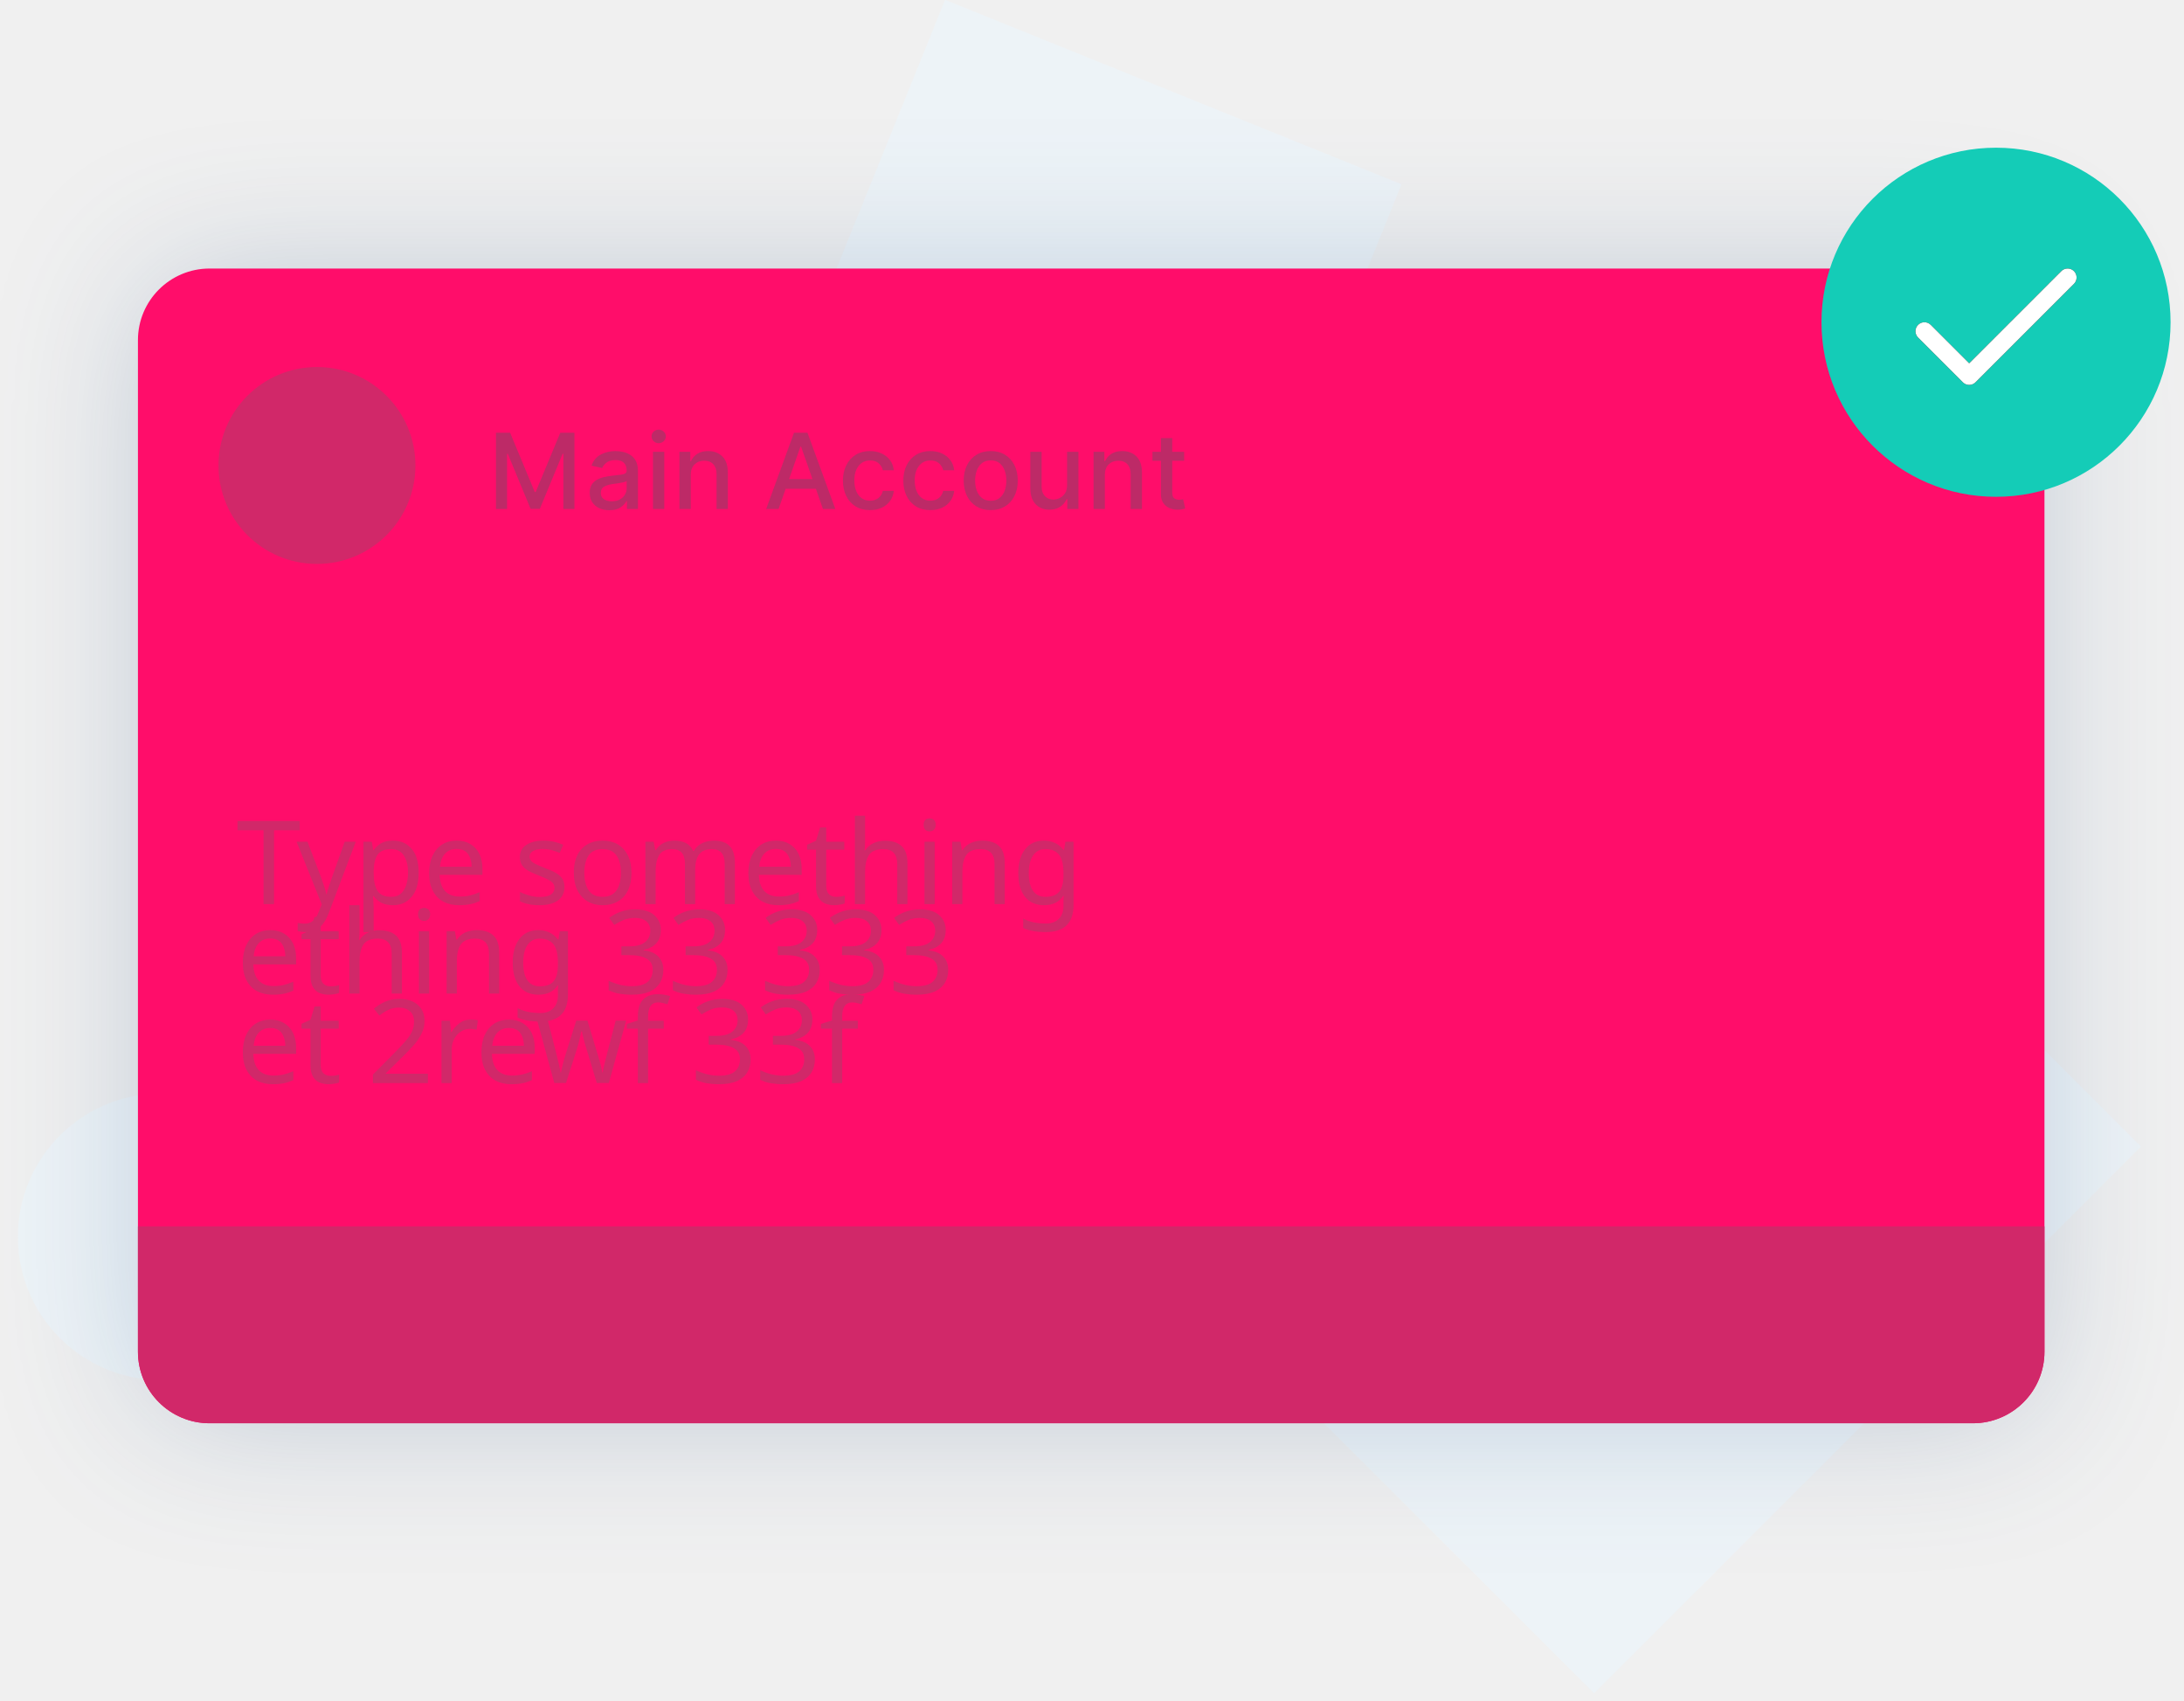
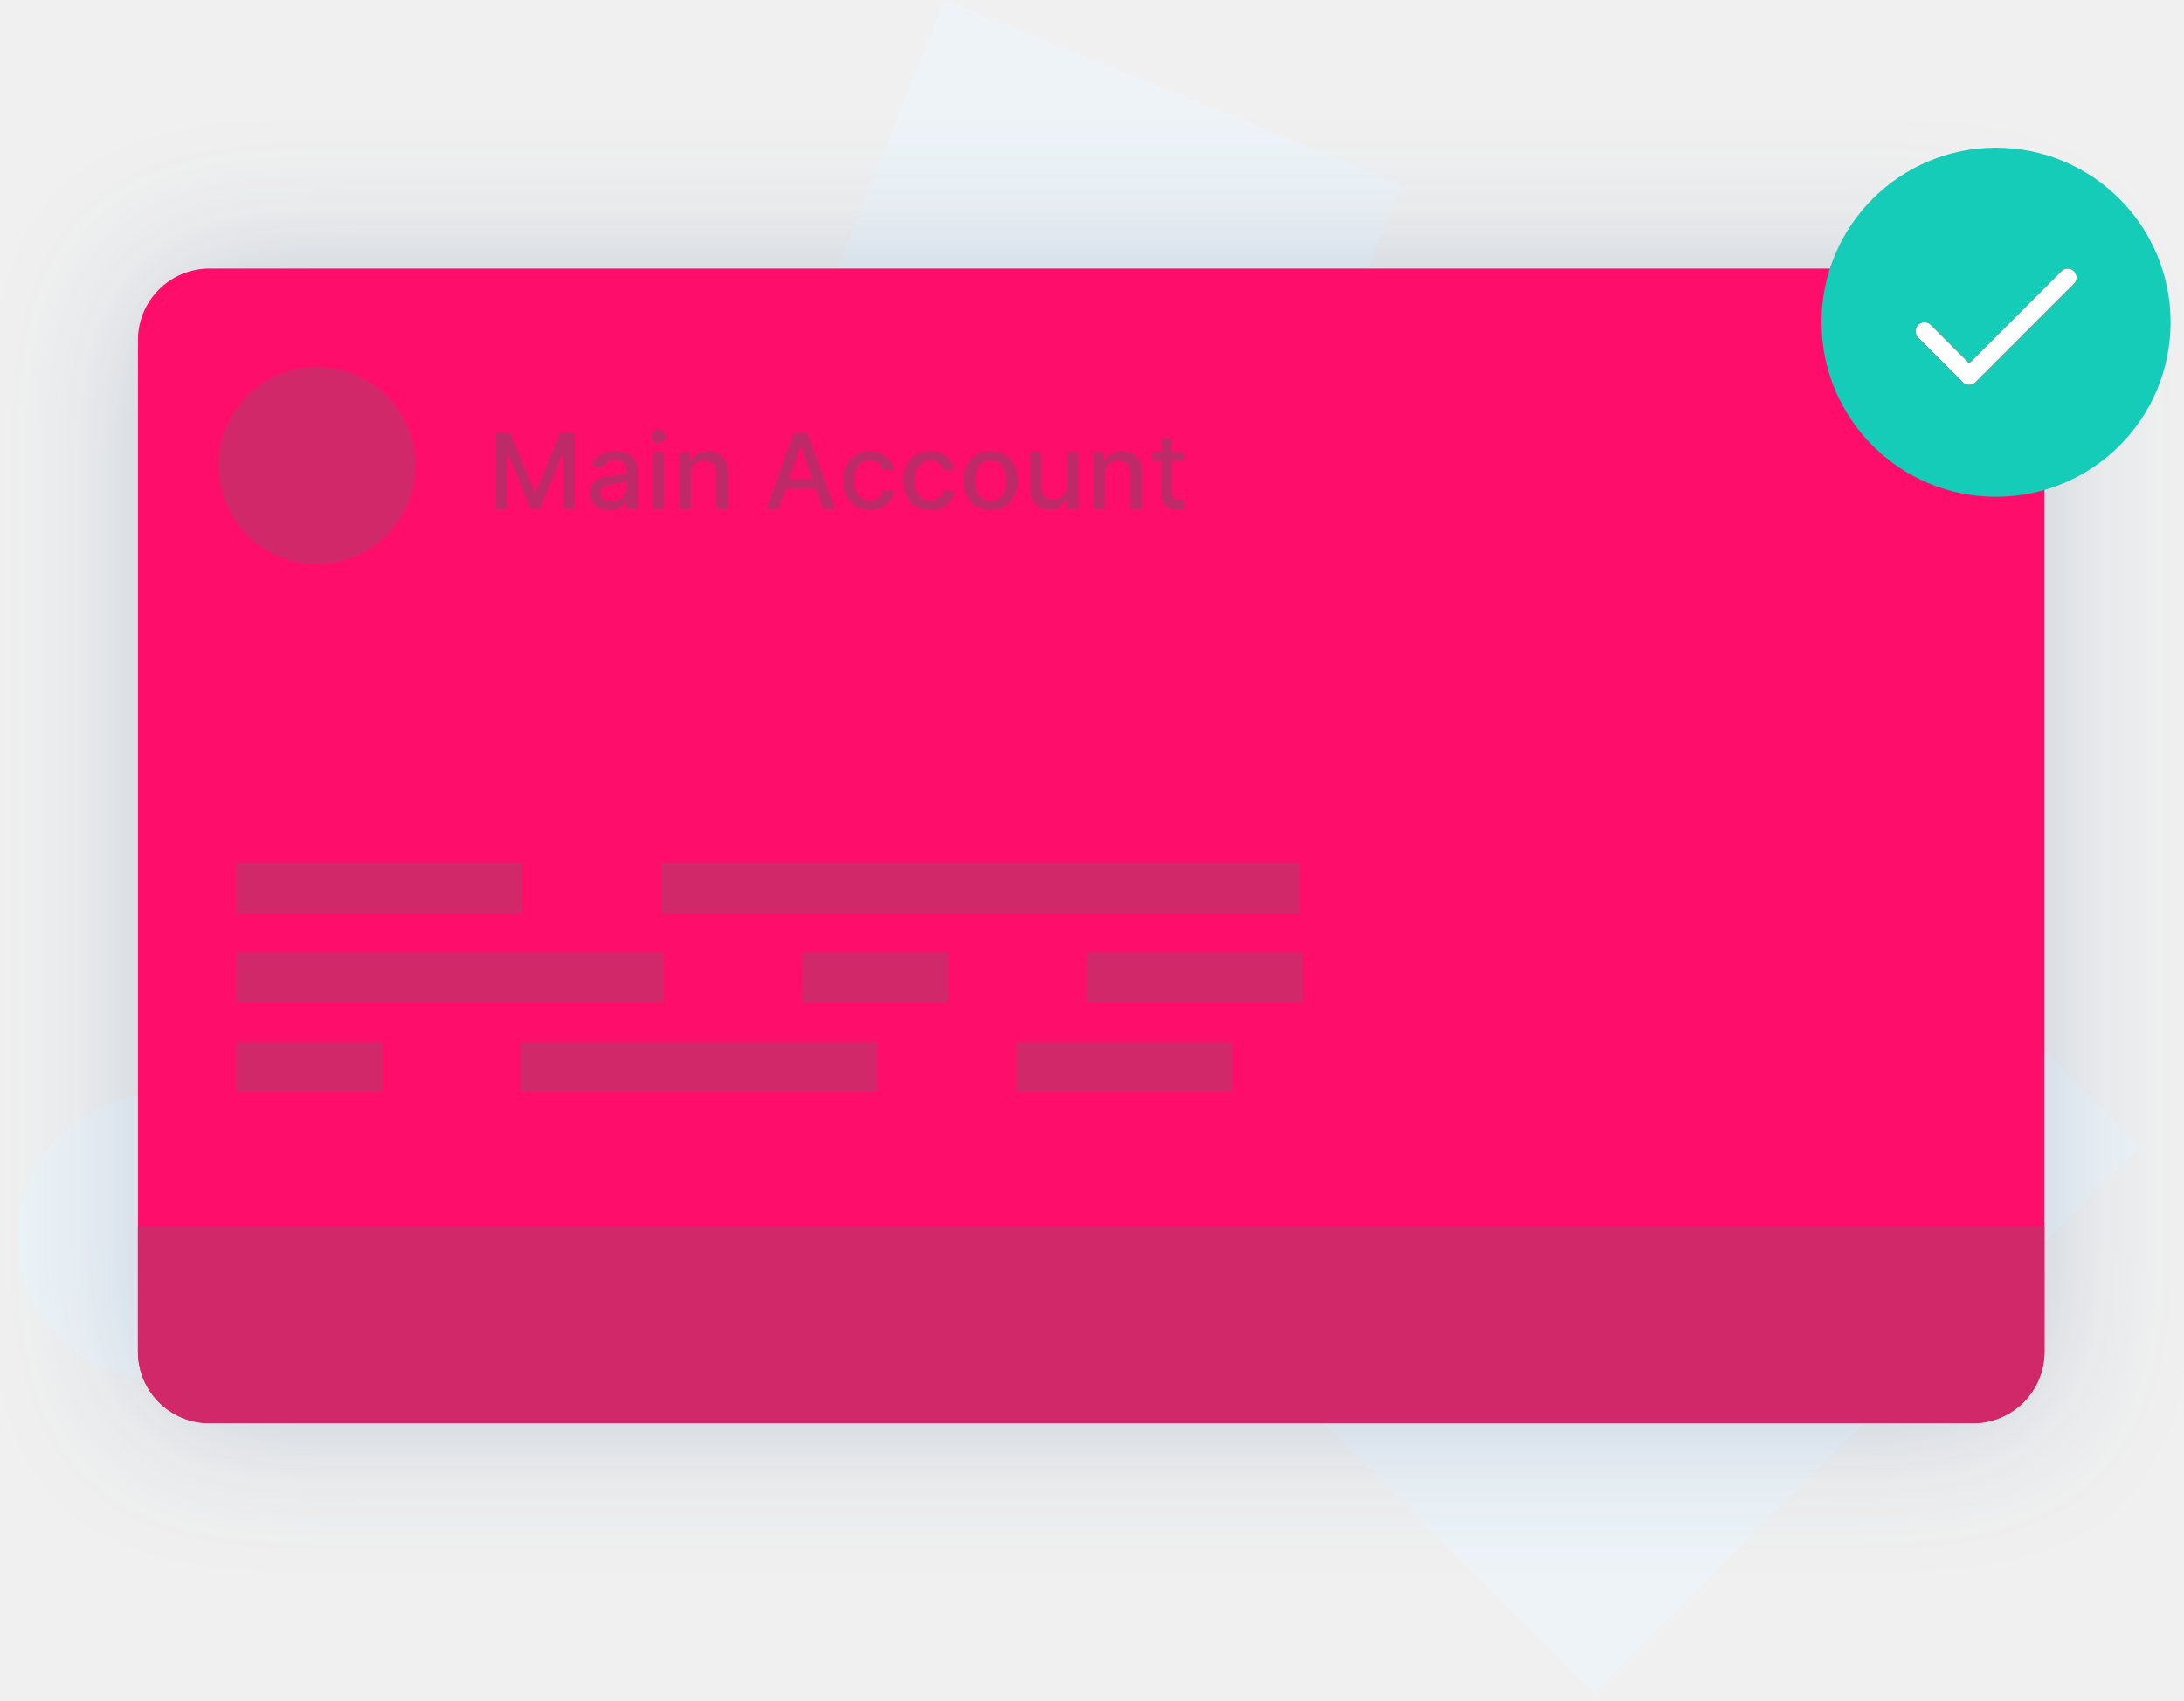
<svg xmlns="http://www.w3.org/2000/svg" xmlns:xlink="http://www.w3.org/1999/xlink" viewBox="0 0 244 190" version="1.1">
  <defs>
    <path d="M8.411,0 L205.411,0 C209.829,-8.11624501e-16 213.411,3.582 213.411,8 L213.411,121 C213.411,125.418 209.829,129 205.411,129 L8.411,129 C3.993,129 0.411,125.418 0.411,121 L0.411,8 C0.411,3.582 3.993,8.11624501e-16 8.411,0 Z" id="path-1" />
    <filter x="-11.3%" y="-18.6%" width="122.5%" height="137.2%" filterUnits="objectBoundingBox" id="filter-2">
      <feOffset dx="0" dy="0" in="SourceAlpha" result="shadowOffsetOuter1" />
      <feGaussianBlur stdDeviation="8" in="shadowOffsetOuter1" result="shadowBlurOuter1" />
      <feColorMatrix values="0 0 0 0 0.106   0 0 0 0 0.267   0 0 0 0 0.475  0 0 0 0.2 0" type="matrix" in="shadowBlurOuter1" />
    </filter>
    <path d="M4.707,12.293 C4.317,11.902 3.683,11.902 3.293,12.293 C2.902,12.683 2.902,13.317 3.293,13.707 L8.293,18.707 C8.683,19.098 9.317,19.098 9.707,18.707 L20.707,7.707 C21.098,7.317 21.098,6.683 20.707,6.293 C20.317,5.902 19.683,5.902 19.293,6.293 L9,16.586 L4.707,12.293 Z" id="path-3" />
  </defs>
  <g id="BaseApp-0.6.x" stroke="none" stroke-width="1" fill="none" fill-rule="evenodd">
    <g id="v0.6.x-00.51-Disclaimer" transform="translate(-66, -134)">
      <g id="Group-4" transform="translate(16, 91)">
        <g id="Account-card" transform="translate(52, 42.28133)">
          <circle id="Oval" fill="#EDF3F7" cx="16" cy="138.885" r="16" />
          <polygon id="Rectangle" fill="#EDF3F7" transform="translate(176.094, 128.8019) rotate(45) translate(-176.094, -128.8019) " points="132.902 85.61 219.294 85.602 219.286 171.994 132.894 172.002" />
          <rect id="Rectangle-Copy" fill="#EDF3F7" transform="translate(118.7813, 36.5) rotate(22) translate(-118.7813, -36.5) " x="91.281" y="9" width="55" height="55" />
          <g id="Group-16" transform="translate(13, 30.71867)">
            <g id="Rectangle-3-Copy-16">
              <use fill="black" fill-opacity="1" filter="url(#filter-2)" xlink:href="#path-1" />
              <use fill="#FF0D6A" fill-rule="evenodd" xlink:href="#path-1" />
            </g>
            <path d="M0.411,107 L213.411,107 L213.411,121 C213.411,125.418 209.829,129 205.411,129 L8.411,129 C3.993,129 0.411,125.418 0.411,121 L0.411,107 Z" id="Rectangle-3-Copy-25" fill="#D12869" />
            <circle id="Oval-9" fill="#D12869" cx="20.411" cy="22" r="11" />
            <path d="M40.411,18.345 L41.993,18.345 L44.743,24.963 L44.845,24.963 L47.595,18.345 L49.177,18.345 L49.177,26.859 L47.937,26.859 L47.937,20.698 L47.857,20.698 L45.309,26.846 L44.279,26.846 L41.731,20.694 L41.651,20.694 L41.651,26.859 L40.411,26.859 L40.411,18.345 Z M53.075,27 C52.664,27 52.294,26.925 51.963,26.776 C51.633,26.626 51.371,26.406 51.176,26.117 C50.982,25.827 50.885,25.473 50.885,25.055 C50.885,24.691 50.956,24.394 51.098,24.161 C51.24,23.928 51.43,23.744 51.668,23.608 C51.906,23.472 52.172,23.37 52.467,23.302 C52.763,23.234 53.064,23.182 53.37,23.146 C53.758,23.102 54.072,23.065 54.313,23.036 C54.553,23.007 54.729,22.959 54.84,22.893 C54.951,22.826 55.007,22.718 55.007,22.569 L55.007,22.539 C55.007,22.176 54.904,21.895 54.697,21.696 C54.49,21.496 54.183,21.396 53.775,21.396 C53.35,21.396 53.016,21.488 52.773,21.671 C52.53,21.854 52.362,22.059 52.269,22.286 L51.084,22.02 C51.295,21.438 51.647,21.021 52.14,20.769 C52.634,20.516 53.173,20.39 53.758,20.39 C54.017,20.39 54.291,20.42 54.581,20.48 C54.87,20.539 55.144,20.649 55.401,20.808 C55.659,20.967 55.868,21.193 56.03,21.484 C56.192,21.775 56.272,22.153 56.272,22.618 L56.272,26.859 L55.041,26.859 L55.041,25.986 L54.99,25.986 C54.869,26.224 54.654,26.453 54.345,26.672 C54.035,26.891 53.612,27 53.075,27 Z M53.349,26.002 C53.701,26.002 54,25.934 54.248,25.799 C54.495,25.663 54.684,25.485 54.815,25.264 C54.946,25.044 55.011,24.808 55.011,24.556 L55.011,23.733 C54.952,23.791 54.823,23.842 54.623,23.886 C54.423,23.931 54.212,23.968 53.99,23.999 C53.768,24.029 53.588,24.054 53.45,24.073 C53.085,24.121 52.772,24.215 52.512,24.358 C52.252,24.501 52.121,24.739 52.121,25.071 C52.121,25.379 52.237,25.611 52.467,25.767 C52.698,25.924 52.992,26.002 53.349,26.002 Z M57.951,26.859 L57.951,20.473 L59.213,20.473 L59.213,26.859 L57.951,26.859 Z M58.588,19.509 C58.369,19.509 58.181,19.435 58.025,19.287 C57.869,19.138 57.791,18.96 57.791,18.752 C57.791,18.545 57.869,18.367 58.025,18.22 C58.181,18.073 58.369,18 58.588,18 C58.805,18 58.992,18.073 59.149,18.22 C59.307,18.367 59.386,18.545 59.386,18.752 C59.386,18.96 59.307,19.138 59.149,19.287 C58.992,19.435 58.805,19.509 58.588,19.509 Z M62.17,23.067 L62.17,26.859 L60.909,26.859 L60.909,20.473 L62.119,20.473 L62.119,21.513 L62.199,21.513 C62.348,21.175 62.583,20.903 62.902,20.698 C63.221,20.493 63.624,20.39 64.11,20.39 C64.774,20.39 65.308,20.594 65.711,21.001 C66.115,21.409 66.317,22.007 66.317,22.797 L66.317,26.859 L65.055,26.859 L65.055,22.947 C65.055,22.484 64.933,22.122 64.688,21.86 C64.444,21.598 64.108,21.467 63.68,21.467 C63.241,21.467 62.88,21.606 62.596,21.885 C62.312,22.163 62.17,22.558 62.17,23.067 Z M71.982,26.859 L70.598,26.859 L73.707,18.345 L75.213,18.345 L78.322,26.859 L76.939,26.859 L76.15,24.606 L72.775,24.606 L71.982,26.859 Z M73.155,23.525 L75.77,23.525 L74.496,19.891 L74.429,19.891 L73.155,23.525 Z M82.195,26.988 C81.568,26.988 81.029,26.847 80.577,26.566 C80.126,26.284 79.779,25.896 79.537,25.4 C79.296,24.903 79.175,24.335 79.175,23.695 C79.175,23.044 79.298,22.47 79.546,21.974 C79.793,21.478 80.143,21.09 80.594,20.81 C81.045,20.53 81.575,20.39 82.182,20.39 C82.675,20.39 83.113,20.48 83.499,20.658 C83.884,20.837 84.195,21.087 84.433,21.409 C84.671,21.73 84.812,22.106 84.857,22.535 L83.629,22.535 C83.562,22.236 83.408,21.978 83.167,21.762 C82.927,21.546 82.606,21.438 82.203,21.438 C81.678,21.438 81.254,21.638 80.932,22.039 C80.61,22.439 80.449,22.982 80.449,23.666 C80.449,24.362 80.607,24.914 80.925,25.323 C81.243,25.731 81.669,25.936 82.203,25.936 C82.563,25.936 82.871,25.839 83.127,25.645 C83.383,25.451 83.551,25.182 83.629,24.838 L84.857,24.838 C84.812,25.251 84.675,25.62 84.448,25.944 C84.22,26.268 83.915,26.523 83.534,26.709 C83.153,26.895 82.707,26.988 82.195,26.988 Z M88.94,26.988 C88.313,26.988 87.774,26.847 87.323,26.566 C86.871,26.284 86.525,25.896 86.283,25.4 C86.041,24.903 85.92,24.335 85.92,23.695 C85.92,23.044 86.044,22.47 86.291,21.974 C86.539,21.478 86.888,21.09 87.339,20.81 C87.791,20.53 88.32,20.39 88.928,20.39 C89.42,20.39 89.859,20.48 90.244,20.658 C90.629,20.837 90.941,21.087 91.178,21.409 C91.416,21.73 91.557,22.106 91.602,22.535 L90.375,22.535 C90.307,22.236 90.153,21.978 89.913,21.762 C89.672,21.546 89.351,21.438 88.949,21.438 C88.423,21.438 87.999,21.638 87.677,22.039 C87.355,22.439 87.194,22.982 87.194,23.666 C87.194,24.362 87.353,24.914 87.671,25.323 C87.988,25.731 88.414,25.936 88.949,25.936 C89.309,25.936 89.617,25.839 89.873,25.645 C90.129,25.451 90.296,25.182 90.375,24.838 L91.602,24.838 C91.557,25.251 91.421,25.62 91.193,25.944 C90.965,26.268 90.661,26.523 90.28,26.709 C89.899,26.895 89.452,26.988 88.94,26.988 Z M95.686,26.988 C95.078,26.988 94.548,26.85 94.095,26.576 C93.643,26.302 93.291,25.917 93.041,25.422 C92.79,24.928 92.665,24.352 92.665,23.695 C92.665,23.033 92.79,22.454 93.041,21.958 C93.291,21.461 93.643,21.076 94.095,20.802 C94.548,20.527 95.078,20.39 95.686,20.39 C96.296,20.39 96.827,20.527 97.278,20.802 C97.73,21.076 98.08,21.461 98.331,21.958 C98.581,22.454 98.706,23.033 98.706,23.695 C98.706,24.352 98.581,24.928 98.331,25.422 C98.08,25.917 97.73,26.302 97.278,26.576 C96.827,26.85 96.296,26.988 95.686,26.988 Z M95.69,25.944 C96.086,25.944 96.413,25.842 96.671,25.636 C96.928,25.431 97.119,25.158 97.244,24.815 C97.37,24.473 97.432,24.098 97.432,23.691 C97.432,23.284 97.37,22.908 97.244,22.564 C97.119,22.221 96.928,21.946 96.671,21.739 C96.413,21.533 96.086,21.43 95.69,21.43 C95.293,21.43 94.966,21.533 94.707,21.739 C94.448,21.946 94.256,22.221 94.129,22.564 C94.003,22.908 93.939,23.284 93.939,23.691 C93.939,24.098 94.003,24.473 94.129,24.815 C94.256,25.158 94.448,25.431 94.707,25.636 C94.966,25.842 95.293,25.944 95.69,25.944 Z M104.216,24.211 L104.216,20.473 L105.481,20.473 L105.481,26.859 L104.241,26.859 L104.241,25.753 L104.173,25.753 C104.024,26.094 103.786,26.377 103.458,26.603 C103.131,26.829 102.724,26.942 102.237,26.942 C101.616,26.942 101.106,26.739 100.708,26.333 C100.31,25.927 100.111,25.327 100.111,24.535 L100.111,20.473 L101.372,20.473 L101.372,24.385 C101.372,24.82 101.495,25.167 101.739,25.424 C101.984,25.682 102.302,25.811 102.693,25.811 C102.929,25.811 103.164,25.753 103.399,25.636 C103.634,25.52 103.83,25.343 103.986,25.106 C104.142,24.87 104.218,24.571 104.216,24.211 Z M108.434,23.067 L108.434,26.859 L107.173,26.859 L107.173,20.473 L108.383,20.473 L108.383,21.513 L108.464,21.513 C108.613,21.175 108.847,20.903 109.166,20.698 C109.485,20.493 109.888,20.39 110.374,20.39 C111.038,20.39 111.572,20.594 111.975,21.001 C112.379,21.409 112.581,22.007 112.581,22.797 L112.581,26.859 L111.319,26.859 L111.319,22.947 C111.319,22.484 111.197,22.122 110.952,21.86 C110.708,21.598 110.372,21.467 109.944,21.467 C109.505,21.467 109.144,21.606 108.86,21.885 C108.576,22.163 108.434,22.558 108.434,23.067 Z M117.293,20.473 L117.293,21.471 L115.964,21.471 L115.964,24.98 C115.964,25.34 116.042,25.572 116.198,25.676 C116.354,25.78 116.535,25.832 116.74,25.832 C116.841,25.832 116.93,25.825 117.006,25.811 C117.082,25.797 117.141,25.786 117.183,25.778 L117.411,26.805 C117.338,26.832 117.233,26.861 117.097,26.89 C116.96,26.919 116.792,26.935 116.593,26.938 C116.261,26.943 115.951,26.884 115.662,26.761 C115.374,26.638 115.142,26.449 114.966,26.196 C114.791,25.942 114.703,25.623 114.703,25.237 L114.703,21.471 L113.753,21.471 L113.753,20.473 L114.703,20.473 L114.703,18.944 L115.964,18.944 L115.964,20.473 L117.293,20.473 Z" id="Main-Account" fill="#BD2A67" />
-             <text id="Type-something-ethin" font-family="BLOKKNeue-Regular, BLOKK Neue" font-size="13" font-weight="normal" line-spacing="10" letter-spacing="-0.26" fill="#D12869">
-               <tspan x="11.411" y="71">Type something</tspan>
-               <tspan x="11.411" y="81">ething 33 333</tspan>
-               <tspan x="11.411" y="91">et 2rewf 33f</tspan>
-             </text>
+             <path d="M11.411,66.414 L19.79,66.414 L19.79,72 L11.411,72 L11.411,66.414 Z M19.276,66.414 L27.655,66.414 L27.655,72 L19.276,72 L19.276,66.414 Z M27.141,66.414 L35.52,66.414 L35.52,72 L27.141,72 L27.141,66.414 Z M35.006,66.414 L43.385,66.414 L43.385,72 L35.006,72 L35.006,66.414 Z M58.912,66.414 L67.291,66.414 L67.291,72 L58.912,72 L58.912,66.414 Z M66.777,66.414 L75.156,66.414 L75.156,72 L66.777,72 L66.777,66.414 Z M74.642,66.414 L83.021,66.414 L83.021,72 L74.642,72 L74.642,66.414 Z M82.507,66.414 L90.886,66.414 L90.886,72 L82.507,72 L82.507,66.414 Z M90.372,66.414 L98.751,66.414 L98.751,72 L90.372,72 L90.372,66.414 Z M98.237,66.414 L106.616,66.414 L106.616,72 L98.237,72 L98.237,66.414 Z M106.102,66.414 L114.481,66.414 L114.481,72 L106.102,72 L106.102,66.414 Z M113.967,66.414 L122.346,66.414 L122.346,72 L113.967,72 L113.967,66.414 Z M121.832,66.414 L130.211,66.414 L130.211,72 L121.832,72 L121.832,66.414 Z M11.411,76.414 L19.79,76.414 L19.79,82 L11.411,82 L11.411,76.414 Z M19.276,76.414 L27.655,76.414 L27.655,82 L19.276,82 L19.276,76.414 Z M27.141,76.414 L35.52,76.414 L35.52,82 L27.141,82 L27.141,76.414 Z M35.006,76.414 L43.385,76.414 L43.385,82 L35.006,82 L35.006,76.414 Z M42.871,76.414 L51.25,76.414 L51.25,82 L42.871,82 L42.871,76.414 Z M50.736,76.414 L59.115,76.414 L59.115,82 L50.736,82 L50.736,76.414 Z M74.642,76.414 L83.021,76.414 L83.021,82 L74.642,82 L74.642,76.414 Z M82.507,76.414 L90.886,76.414 L90.886,82 L82.507,82 L82.507,76.414 Z M106.412,76.414 L114.791,76.414 L114.791,82 L106.412,82 L106.412,76.414 Z M114.277,76.414 L122.656,76.414 L122.656,82 L114.277,82 L114.277,76.414 Z M122.142,76.414 L130.521,76.414 L130.521,82 L122.142,82 L122.142,76.414 Z M11.411,86.414 L19.79,86.414 L19.79,92 L11.411,92 L11.411,86.414 Z M19.276,86.414 L27.655,86.414 L27.655,92 L19.276,92 L19.276,86.414 Z M43.182,86.414 L51.561,86.414 L51.561,92 L43.182,92 L43.182,86.414 Z M51.047,86.414 L59.426,86.414 L59.426,92 L51.047,92 L51.047,86.414 Z M58.912,86.414 L67.291,86.414 L67.291,92 L58.912,92 L58.912,86.414 Z M66.777,86.414 L75.156,86.414 L75.156,92 L66.777,92 L66.777,86.414 Z M74.642,86.414 L83.021,86.414 L83.021,92 L74.642,92 L74.642,86.414 Z M98.547,86.414 L106.926,86.414 L106.926,92 L98.547,92 L98.547,86.414 Z M106.412,86.414 L114.791,86.414 L114.791,92 L106.412,92 L106.412,86.414 Z M114.277,86.414 L122.656,86.414 L122.656,92 L114.277,92 L114.277,86.414 Z" id="Typesomethingething33333et2rewf33f" fill="#D12869" fill-rule="nonzero" />
          </g>
          <g id="Group-3" transform="translate(201.5, 17.21867)">
            <circle id="Oval-9" fill="#14CCB7" cx="19.5" cy="19.5" r="19.5" />
            <g id="atoms/icons/ui/check" transform="translate(7.5, 7.5)">
              <mask id="mask-4" fill="white">
                <use xlink:href="#path-3" />
              </mask>
              <use id="Combined-Shape" fill="#000000" fill-rule="evenodd" xlink:href="#path-3" />
              <g id="fill/neutral/Max" mask="url(#mask-4)" fill="#FFFFFF" fill-rule="evenodd">
                <rect id="Rectangle-Copy-20" x="0" y="0" width="24" height="24" />
              </g>
            </g>
          </g>
        </g>
      </g>
    </g>
  </g>
</svg>
